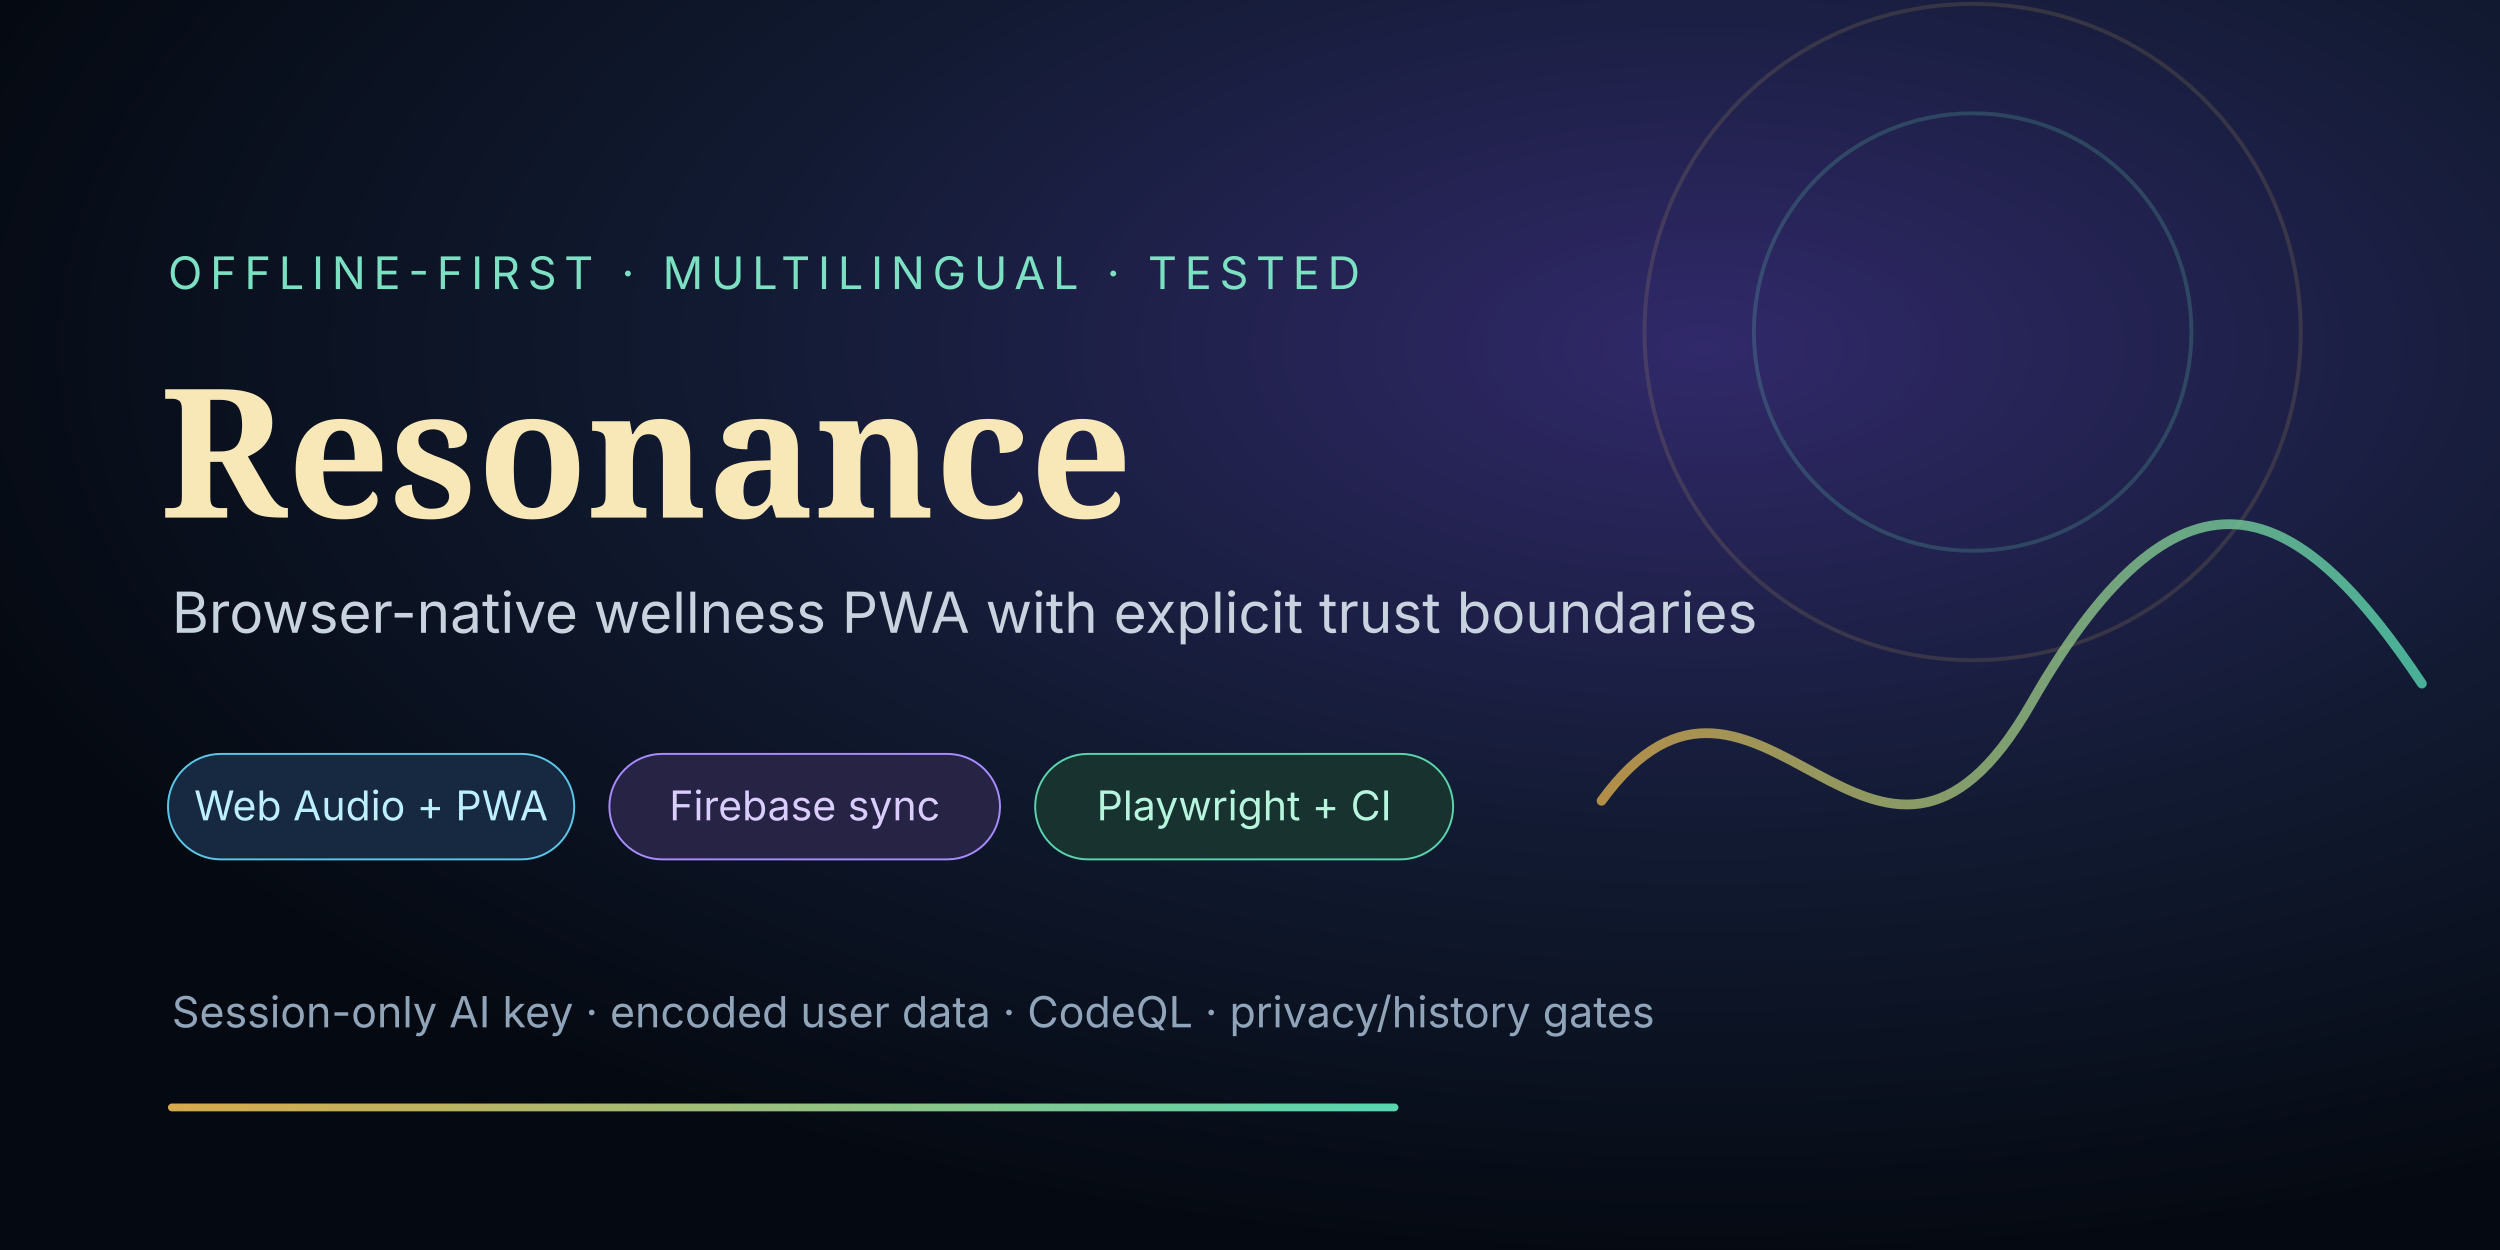
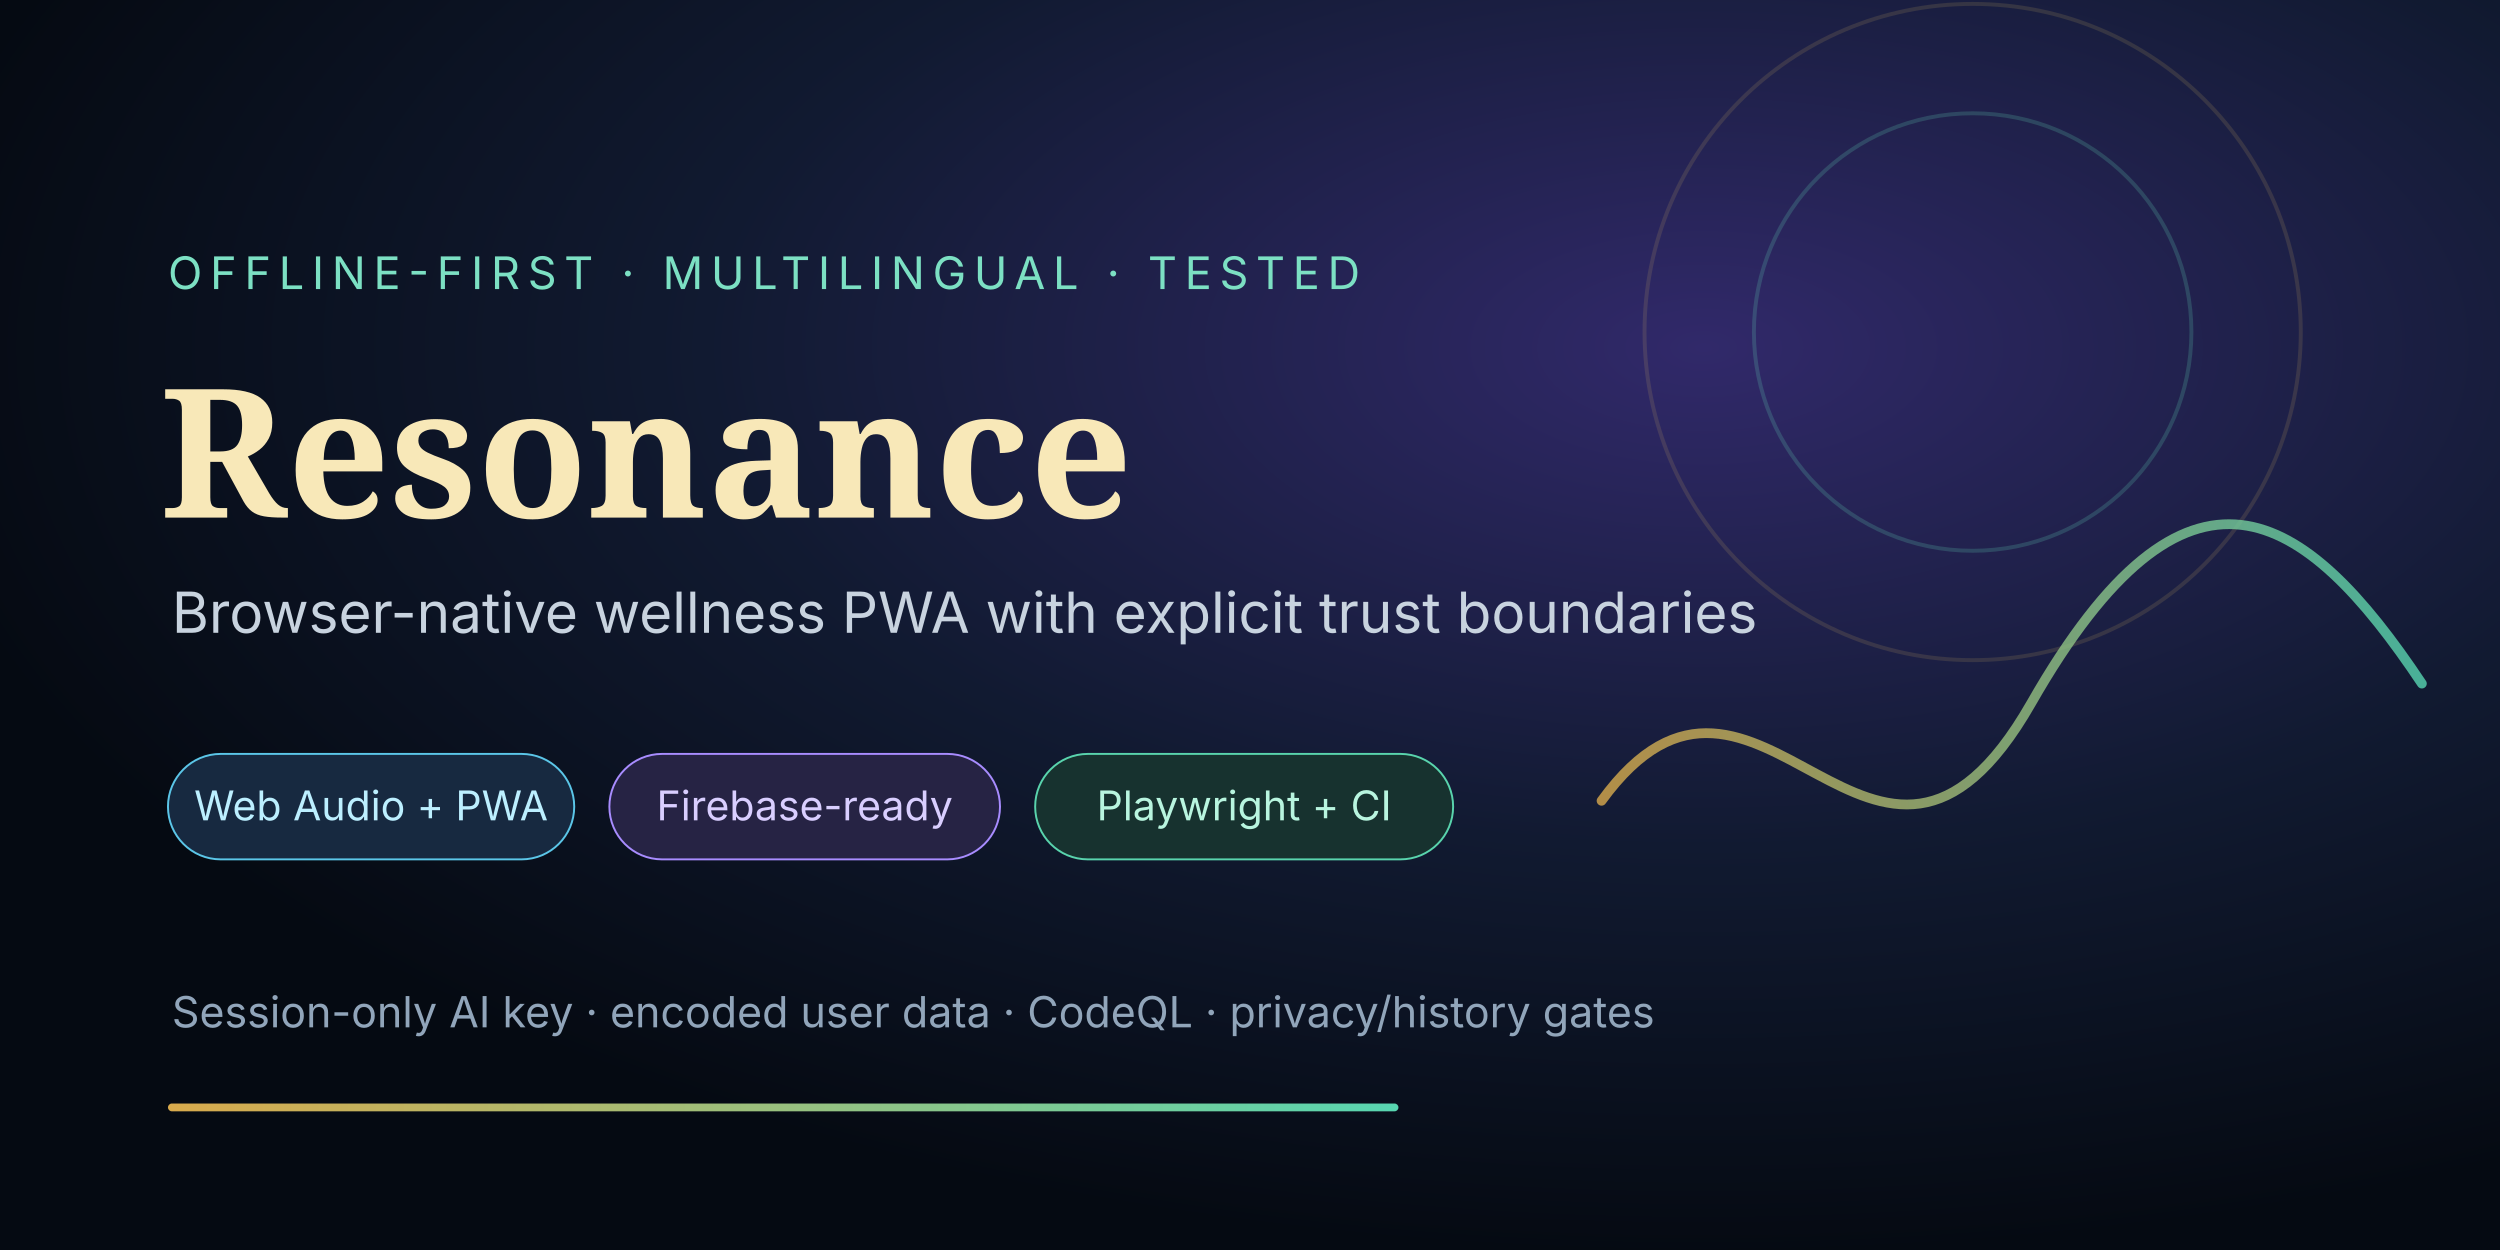
<svg xmlns="http://www.w3.org/2000/svg" width="1280" height="640" viewBox="0 0 1280 640">
  <defs>
    <radialGradient id="glow" cx="68%" cy="28%" r="72%">
      <stop stop-color="#31296a" />
      <stop offset=".55" stop-color="#111a31" />
      <stop offset="1" stop-color="#050a12" />
    </radialGradient>
    <linearGradient id="line" x1="0" x2="1">
      <stop stop-color="#d9aa4c" />
      <stop offset="1" stop-color="#57d6b1" />
    </linearGradient>
  </defs>
  <rect width="1280" height="640" fill="url(#glow)" />
  <circle cx="1010" cy="170" r="168" fill="none" stroke="#d8b45f" stroke-opacity=".15" stroke-width="2" />
  <circle cx="1010" cy="170" r="112" fill="none" stroke="#66ddbd" stroke-opacity=".2" stroke-width="2" />
  <path d="M820 410 C900 300 960 500 1040 360 S1180 260 1240 350" fill="none" stroke="url(#line)" stroke-width="5" stroke-linecap="round" opacity=".8" />
  <text x="86" y="148" fill="#7ce0c3" font-family="Inter,Arial,sans-serif" font-size="23" letter-spacing="4">OFFLINE-FIRST · MULTILINGUAL · TESTED</text>
  <text x="82" y="265" fill="#f8e8b8" font-family="Georgia,serif" font-size="92" font-weight="700">Resonance</text>
  <text x="88" y="324" fill="#c8d3df" font-family="Inter,Arial,sans-serif" font-size="29">Browser-native wellness PWA with explicit trust boundaries</text>
  <g font-family="Inter,Arial,sans-serif" font-size="21">
    <rect x="86" y="386" width="208" height="54" rx="27" fill="#172940" stroke="#5bc6e8" />
    <text x="190" y="420" text-anchor="middle" fill="#bcefff">Web Audio + PWA</text>
    <rect x="312" y="386" width="200" height="54" rx="27" fill="#262344" stroke="#a88cff" />
-     <text x="412" y="420" text-anchor="middle" fill="#d9ceff">Firebase sync</text>
+     <text x="412" y="420" text-anchor="middle" fill="#d9ceff">Firebase-ready</text>
    <rect x="530" y="386" width="214" height="54" rx="27" fill="#17322f" stroke="#59d4ad" />
    <text x="637" y="420" text-anchor="middle" fill="#b8f5df">Playwright + CI</text>
  </g>
  <text x="88" y="526" fill="#91a5ba" font-family="Inter,Arial,sans-serif" font-size="22">Session-only AI key · encoded user data · CodeQL · privacy/history gates</text>
  <rect x="86" y="565" width="630" height="4" rx="2" fill="url(#line)" />
</svg>
